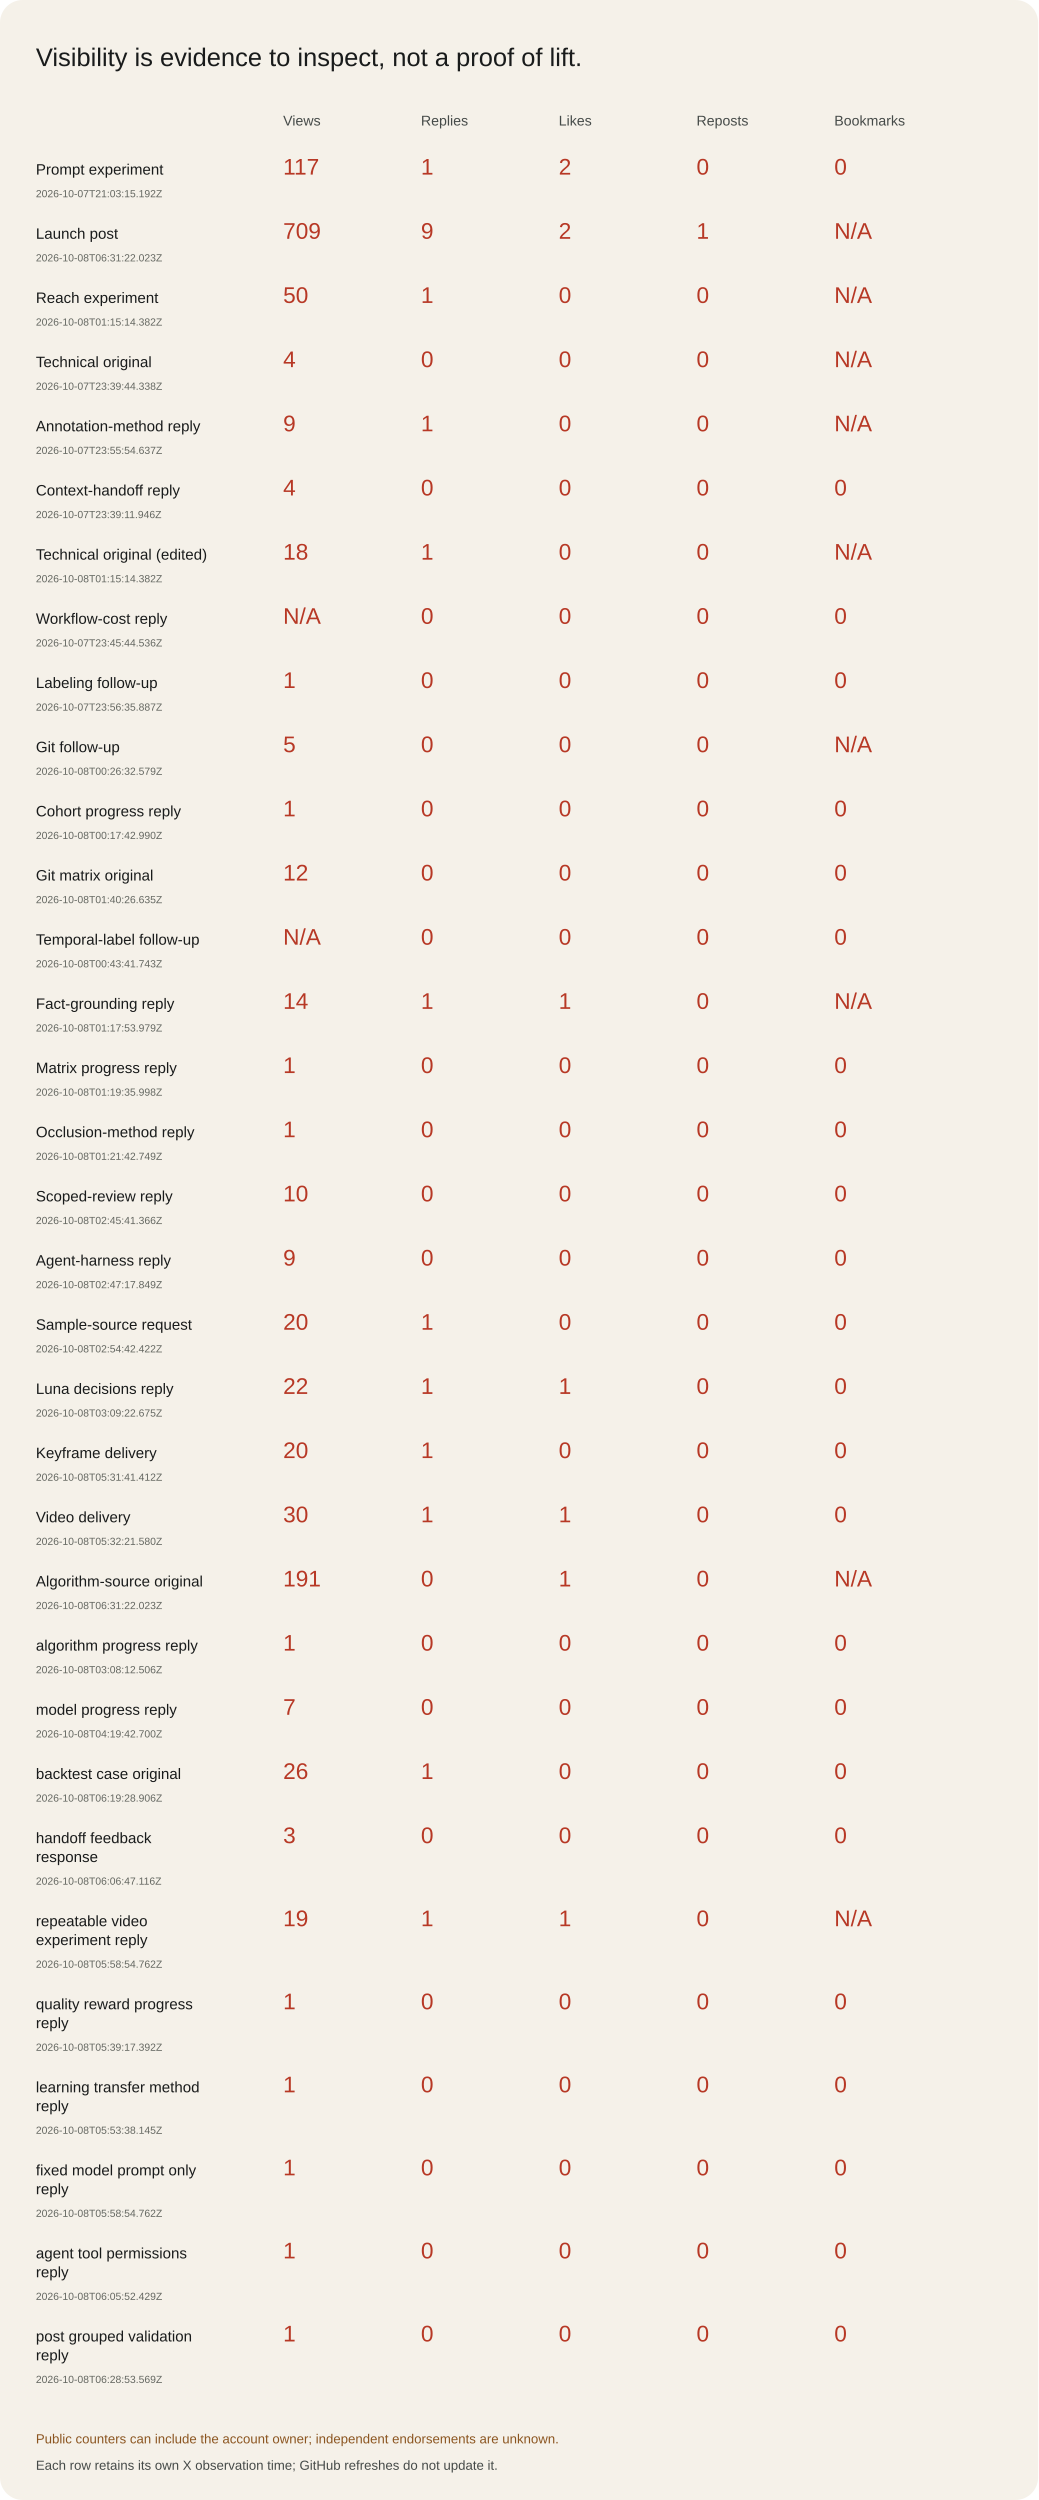
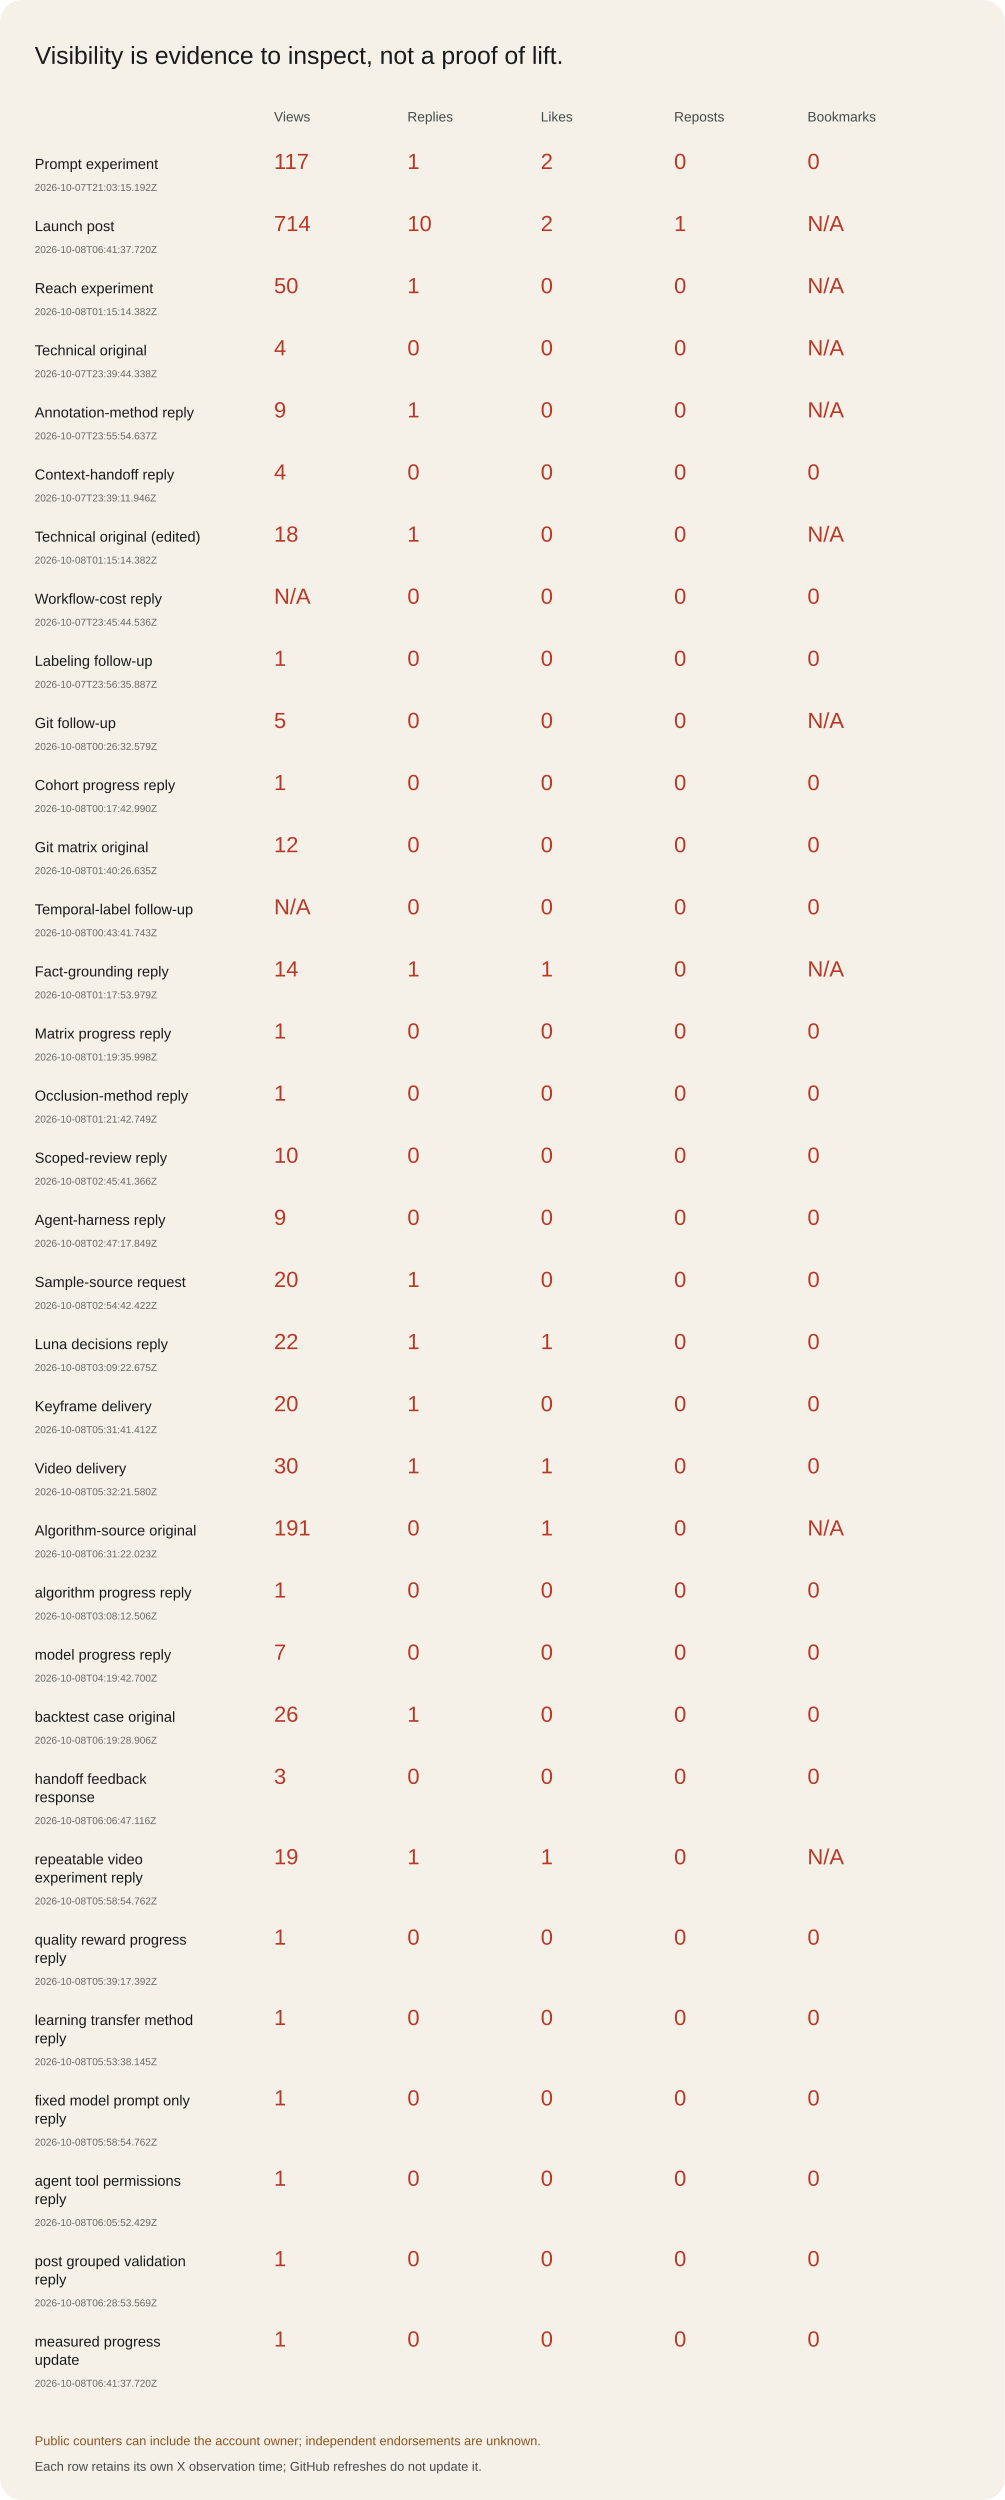
- <svg xmlns="http://www.w3.org/2000/svg" width="1100" height="2649" viewBox="0 0 1100 2649" role="img">
-   <rect width="1100" height="2649" rx="24" fill="#f5f1e9" />
+ <svg xmlns="http://www.w3.org/2000/svg" width="1100" height="2737" viewBox="0 0 1100 2737" role="img">
+   <rect width="1100" height="2737" rx="24" fill="#f5f1e9" />
  <g font-family="Arial, sans-serif">
    <text x="38" y="70" font-size="27" fill="#191b1b">Visibility is evidence to inspect, not a proof of lift.</text>
    <text x="300" y="133" font-size="15" fill="#454a48">Views</text>
    <text x="446" y="133" font-size="15" fill="#454a48">Replies</text>
    <text x="592" y="133" font-size="15" fill="#454a48">Likes</text>
    <text x="738" y="133" font-size="15" fill="#454a48">Reposts</text>
    <text x="884" y="133" font-size="15" fill="#454a48">Bookmarks</text>
    <svg x="38" y="166" width="244" height="43" viewBox="0 0 244 43" overflow="hidden">
      <text x="0" y="19" font-size="16" fill="#191b1b">Prompt experiment</text>
    </svg>
    <text x="300" y="185" font-size="24" fill="#b73825">117</text>
    <text x="446" y="185" font-size="24" fill="#b73825">1</text>
    <text x="592" y="185" font-size="24" fill="#b73825">2</text>
    <text x="738" y="185" font-size="24" fill="#b73825">0</text>
    <text x="884" y="185" font-size="24" fill="#b73825">0</text>
    <text x="38" y="209" font-size="11" fill="#636660">2026-10-07T21:03:15.192Z</text>
    <svg x="38" y="234" width="244" height="43" viewBox="0 0 244 43" overflow="hidden">
      <text x="0" y="19" font-size="16" fill="#191b1b">Launch post</text>
    </svg>
-     <text x="300" y="253" font-size="24" fill="#b73825">709</text>
-     <text x="446" y="253" font-size="24" fill="#b73825">9</text>
+     <text x="300" y="253" font-size="24" fill="#b73825">714</text>
+     <text x="446" y="253" font-size="24" fill="#b73825">10</text>
    <text x="592" y="253" font-size="24" fill="#b73825">2</text>
    <text x="738" y="253" font-size="24" fill="#b73825">1</text>
    <text x="884" y="253" font-size="24" fill="#b73825">N/A</text>
-     <text x="38" y="277" font-size="11" fill="#636660">2026-10-08T06:31:22.023Z</text>
+     <text x="38" y="277" font-size="11" fill="#636660">2026-10-08T06:41:37.720Z</text>
    <svg x="38" y="302" width="244" height="43" viewBox="0 0 244 43" overflow="hidden">
      <text x="0" y="19" font-size="16" fill="#191b1b">Reach experiment</text>
    </svg>
    <text x="300" y="321" font-size="24" fill="#b73825">50</text>
    <text x="446" y="321" font-size="24" fill="#b73825">1</text>
    <text x="592" y="321" font-size="24" fill="#b73825">0</text>
    <text x="738" y="321" font-size="24" fill="#b73825">0</text>
    <text x="884" y="321" font-size="24" fill="#b73825">N/A</text>
    <text x="38" y="345" font-size="11" fill="#636660">2026-10-08T01:15:14.382Z</text>
    <svg x="38" y="370" width="244" height="43" viewBox="0 0 244 43" overflow="hidden">
      <text x="0" y="19" font-size="16" fill="#191b1b">Technical original</text>
    </svg>
    <text x="300" y="389" font-size="24" fill="#b73825">4</text>
    <text x="446" y="389" font-size="24" fill="#b73825">0</text>
    <text x="592" y="389" font-size="24" fill="#b73825">0</text>
    <text x="738" y="389" font-size="24" fill="#b73825">0</text>
    <text x="884" y="389" font-size="24" fill="#b73825">N/A</text>
    <text x="38" y="413" font-size="11" fill="#636660">2026-10-07T23:39:44.338Z</text>
    <svg x="38" y="438" width="244" height="43" viewBox="0 0 244 43" overflow="hidden">
      <text x="0" y="19" font-size="16" fill="#191b1b">Annotation-method reply</text>
    </svg>
    <text x="300" y="457" font-size="24" fill="#b73825">9</text>
    <text x="446" y="457" font-size="24" fill="#b73825">1</text>
    <text x="592" y="457" font-size="24" fill="#b73825">0</text>
    <text x="738" y="457" font-size="24" fill="#b73825">0</text>
    <text x="884" y="457" font-size="24" fill="#b73825">N/A</text>
    <text x="38" y="481" font-size="11" fill="#636660">2026-10-07T23:55:54.637Z</text>
    <svg x="38" y="506" width="244" height="43" viewBox="0 0 244 43" overflow="hidden">
      <text x="0" y="19" font-size="16" fill="#191b1b">Context-handoff reply</text>
    </svg>
    <text x="300" y="525" font-size="24" fill="#b73825">4</text>
    <text x="446" y="525" font-size="24" fill="#b73825">0</text>
    <text x="592" y="525" font-size="24" fill="#b73825">0</text>
    <text x="738" y="525" font-size="24" fill="#b73825">0</text>
    <text x="884" y="525" font-size="24" fill="#b73825">0</text>
    <text x="38" y="549" font-size="11" fill="#636660">2026-10-07T23:39:11.946Z</text>
    <svg x="38" y="574" width="244" height="43" viewBox="0 0 244 43" overflow="hidden">
      <text x="0" y="19" font-size="16" fill="#191b1b">Technical original (edited)</text>
    </svg>
    <text x="300" y="593" font-size="24" fill="#b73825">18</text>
    <text x="446" y="593" font-size="24" fill="#b73825">1</text>
    <text x="592" y="593" font-size="24" fill="#b73825">0</text>
    <text x="738" y="593" font-size="24" fill="#b73825">0</text>
    <text x="884" y="593" font-size="24" fill="#b73825">N/A</text>
    <text x="38" y="617" font-size="11" fill="#636660">2026-10-08T01:15:14.382Z</text>
    <svg x="38" y="642" width="244" height="43" viewBox="0 0 244 43" overflow="hidden">
      <text x="0" y="19" font-size="16" fill="#191b1b">Workflow-cost reply</text>
    </svg>
    <text x="300" y="661" font-size="24" fill="#b73825">N/A</text>
    <text x="446" y="661" font-size="24" fill="#b73825">0</text>
    <text x="592" y="661" font-size="24" fill="#b73825">0</text>
    <text x="738" y="661" font-size="24" fill="#b73825">0</text>
    <text x="884" y="661" font-size="24" fill="#b73825">0</text>
    <text x="38" y="685" font-size="11" fill="#636660">2026-10-07T23:45:44.536Z</text>
    <svg x="38" y="710" width="244" height="43" viewBox="0 0 244 43" overflow="hidden">
      <text x="0" y="19" font-size="16" fill="#191b1b">Labeling follow-up</text>
    </svg>
    <text x="300" y="729" font-size="24" fill="#b73825">1</text>
    <text x="446" y="729" font-size="24" fill="#b73825">0</text>
    <text x="592" y="729" font-size="24" fill="#b73825">0</text>
    <text x="738" y="729" font-size="24" fill="#b73825">0</text>
    <text x="884" y="729" font-size="24" fill="#b73825">0</text>
    <text x="38" y="753" font-size="11" fill="#636660">2026-10-07T23:56:35.887Z</text>
    <svg x="38" y="778" width="244" height="43" viewBox="0 0 244 43" overflow="hidden">
      <text x="0" y="19" font-size="16" fill="#191b1b">Git follow-up</text>
    </svg>
    <text x="300" y="797" font-size="24" fill="#b73825">5</text>
    <text x="446" y="797" font-size="24" fill="#b73825">0</text>
    <text x="592" y="797" font-size="24" fill="#b73825">0</text>
    <text x="738" y="797" font-size="24" fill="#b73825">0</text>
    <text x="884" y="797" font-size="24" fill="#b73825">N/A</text>
    <text x="38" y="821" font-size="11" fill="#636660">2026-10-08T00:26:32.579Z</text>
    <svg x="38" y="846" width="244" height="43" viewBox="0 0 244 43" overflow="hidden">
      <text x="0" y="19" font-size="16" fill="#191b1b">Cohort progress reply</text>
    </svg>
    <text x="300" y="865" font-size="24" fill="#b73825">1</text>
    <text x="446" y="865" font-size="24" fill="#b73825">0</text>
    <text x="592" y="865" font-size="24" fill="#b73825">0</text>
    <text x="738" y="865" font-size="24" fill="#b73825">0</text>
    <text x="884" y="865" font-size="24" fill="#b73825">0</text>
    <text x="38" y="889" font-size="11" fill="#636660">2026-10-08T00:17:42.990Z</text>
    <svg x="38" y="914" width="244" height="43" viewBox="0 0 244 43" overflow="hidden">
      <text x="0" y="19" font-size="16" fill="#191b1b">Git matrix original</text>
    </svg>
    <text x="300" y="933" font-size="24" fill="#b73825">12</text>
    <text x="446" y="933" font-size="24" fill="#b73825">0</text>
    <text x="592" y="933" font-size="24" fill="#b73825">0</text>
    <text x="738" y="933" font-size="24" fill="#b73825">0</text>
    <text x="884" y="933" font-size="24" fill="#b73825">0</text>
    <text x="38" y="957" font-size="11" fill="#636660">2026-10-08T01:40:26.635Z</text>
    <svg x="38" y="982" width="244" height="43" viewBox="0 0 244 43" overflow="hidden">
      <text x="0" y="19" font-size="16" fill="#191b1b">Temporal-label follow-up</text>
    </svg>
    <text x="300" y="1001" font-size="24" fill="#b73825">N/A</text>
    <text x="446" y="1001" font-size="24" fill="#b73825">0</text>
    <text x="592" y="1001" font-size="24" fill="#b73825">0</text>
    <text x="738" y="1001" font-size="24" fill="#b73825">0</text>
    <text x="884" y="1001" font-size="24" fill="#b73825">0</text>
    <text x="38" y="1025" font-size="11" fill="#636660">2026-10-08T00:43:41.743Z</text>
    <svg x="38" y="1050" width="244" height="43" viewBox="0 0 244 43" overflow="hidden">
      <text x="0" y="19" font-size="16" fill="#191b1b">Fact-grounding reply</text>
    </svg>
    <text x="300" y="1069" font-size="24" fill="#b73825">14</text>
    <text x="446" y="1069" font-size="24" fill="#b73825">1</text>
    <text x="592" y="1069" font-size="24" fill="#b73825">1</text>
    <text x="738" y="1069" font-size="24" fill="#b73825">0</text>
    <text x="884" y="1069" font-size="24" fill="#b73825">N/A</text>
    <text x="38" y="1093" font-size="11" fill="#636660">2026-10-08T01:17:53.979Z</text>
    <svg x="38" y="1118" width="244" height="43" viewBox="0 0 244 43" overflow="hidden">
      <text x="0" y="19" font-size="16" fill="#191b1b">Matrix progress reply</text>
    </svg>
    <text x="300" y="1137" font-size="24" fill="#b73825">1</text>
    <text x="446" y="1137" font-size="24" fill="#b73825">0</text>
    <text x="592" y="1137" font-size="24" fill="#b73825">0</text>
    <text x="738" y="1137" font-size="24" fill="#b73825">0</text>
    <text x="884" y="1137" font-size="24" fill="#b73825">0</text>
    <text x="38" y="1161" font-size="11" fill="#636660">2026-10-08T01:19:35.998Z</text>
    <svg x="38" y="1186" width="244" height="43" viewBox="0 0 244 43" overflow="hidden">
      <text x="0" y="19" font-size="16" fill="#191b1b">Occlusion-method reply</text>
    </svg>
    <text x="300" y="1205" font-size="24" fill="#b73825">1</text>
    <text x="446" y="1205" font-size="24" fill="#b73825">0</text>
    <text x="592" y="1205" font-size="24" fill="#b73825">0</text>
    <text x="738" y="1205" font-size="24" fill="#b73825">0</text>
    <text x="884" y="1205" font-size="24" fill="#b73825">0</text>
    <text x="38" y="1229" font-size="11" fill="#636660">2026-10-08T01:21:42.749Z</text>
    <svg x="38" y="1254" width="244" height="43" viewBox="0 0 244 43" overflow="hidden">
      <text x="0" y="19" font-size="16" fill="#191b1b">Scoped-review reply</text>
    </svg>
    <text x="300" y="1273" font-size="24" fill="#b73825">10</text>
    <text x="446" y="1273" font-size="24" fill="#b73825">0</text>
    <text x="592" y="1273" font-size="24" fill="#b73825">0</text>
    <text x="738" y="1273" font-size="24" fill="#b73825">0</text>
    <text x="884" y="1273" font-size="24" fill="#b73825">0</text>
    <text x="38" y="1297" font-size="11" fill="#636660">2026-10-08T02:45:41.366Z</text>
    <svg x="38" y="1322" width="244" height="43" viewBox="0 0 244 43" overflow="hidden">
      <text x="0" y="19" font-size="16" fill="#191b1b">Agent-harness reply</text>
    </svg>
    <text x="300" y="1341" font-size="24" fill="#b73825">9</text>
    <text x="446" y="1341" font-size="24" fill="#b73825">0</text>
    <text x="592" y="1341" font-size="24" fill="#b73825">0</text>
    <text x="738" y="1341" font-size="24" fill="#b73825">0</text>
    <text x="884" y="1341" font-size="24" fill="#b73825">0</text>
    <text x="38" y="1365" font-size="11" fill="#636660">2026-10-08T02:47:17.849Z</text>
    <svg x="38" y="1390" width="244" height="43" viewBox="0 0 244 43" overflow="hidden">
      <text x="0" y="19" font-size="16" fill="#191b1b">Sample-source request</text>
    </svg>
    <text x="300" y="1409" font-size="24" fill="#b73825">20</text>
    <text x="446" y="1409" font-size="24" fill="#b73825">1</text>
    <text x="592" y="1409" font-size="24" fill="#b73825">0</text>
    <text x="738" y="1409" font-size="24" fill="#b73825">0</text>
    <text x="884" y="1409" font-size="24" fill="#b73825">0</text>
    <text x="38" y="1433" font-size="11" fill="#636660">2026-10-08T02:54:42.422Z</text>
    <svg x="38" y="1458" width="244" height="43" viewBox="0 0 244 43" overflow="hidden">
      <text x="0" y="19" font-size="16" fill="#191b1b">Luna decisions reply</text>
    </svg>
    <text x="300" y="1477" font-size="24" fill="#b73825">22</text>
    <text x="446" y="1477" font-size="24" fill="#b73825">1</text>
    <text x="592" y="1477" font-size="24" fill="#b73825">1</text>
    <text x="738" y="1477" font-size="24" fill="#b73825">0</text>
    <text x="884" y="1477" font-size="24" fill="#b73825">0</text>
    <text x="38" y="1501" font-size="11" fill="#636660">2026-10-08T03:09:22.675Z</text>
    <svg x="38" y="1526" width="244" height="43" viewBox="0 0 244 43" overflow="hidden">
      <text x="0" y="19" font-size="16" fill="#191b1b">Keyframe delivery</text>
    </svg>
    <text x="300" y="1545" font-size="24" fill="#b73825">20</text>
    <text x="446" y="1545" font-size="24" fill="#b73825">1</text>
    <text x="592" y="1545" font-size="24" fill="#b73825">0</text>
    <text x="738" y="1545" font-size="24" fill="#b73825">0</text>
    <text x="884" y="1545" font-size="24" fill="#b73825">0</text>
    <text x="38" y="1569" font-size="11" fill="#636660">2026-10-08T05:31:41.412Z</text>
    <svg x="38" y="1594" width="244" height="43" viewBox="0 0 244 43" overflow="hidden">
      <text x="0" y="19" font-size="16" fill="#191b1b">Video delivery</text>
    </svg>
    <text x="300" y="1613" font-size="24" fill="#b73825">30</text>
    <text x="446" y="1613" font-size="24" fill="#b73825">1</text>
    <text x="592" y="1613" font-size="24" fill="#b73825">1</text>
    <text x="738" y="1613" font-size="24" fill="#b73825">0</text>
    <text x="884" y="1613" font-size="24" fill="#b73825">0</text>
    <text x="38" y="1637" font-size="11" fill="#636660">2026-10-08T05:32:21.580Z</text>
    <svg x="38" y="1662" width="244" height="43" viewBox="0 0 244 43" overflow="hidden">
      <text x="0" y="19" font-size="16" fill="#191b1b">Algorithm-source original</text>
    </svg>
    <text x="300" y="1681" font-size="24" fill="#b73825">191</text>
    <text x="446" y="1681" font-size="24" fill="#b73825">0</text>
    <text x="592" y="1681" font-size="24" fill="#b73825">1</text>
    <text x="738" y="1681" font-size="24" fill="#b73825">0</text>
    <text x="884" y="1681" font-size="24" fill="#b73825">N/A</text>
    <text x="38" y="1705" font-size="11" fill="#636660">2026-10-08T06:31:22.023Z</text>
    <svg x="38" y="1730" width="244" height="43" viewBox="0 0 244 43" overflow="hidden">
      <text x="0" y="19" font-size="16" fill="#191b1b">algorithm progress reply</text>
    </svg>
    <text x="300" y="1749" font-size="24" fill="#b73825">1</text>
    <text x="446" y="1749" font-size="24" fill="#b73825">0</text>
    <text x="592" y="1749" font-size="24" fill="#b73825">0</text>
    <text x="738" y="1749" font-size="24" fill="#b73825">0</text>
    <text x="884" y="1749" font-size="24" fill="#b73825">0</text>
    <text x="38" y="1773" font-size="11" fill="#636660">2026-10-08T03:08:12.506Z</text>
    <svg x="38" y="1798" width="244" height="43" viewBox="0 0 244 43" overflow="hidden">
      <text x="0" y="19" font-size="16" fill="#191b1b">model progress reply</text>
    </svg>
    <text x="300" y="1817" font-size="24" fill="#b73825">7</text>
    <text x="446" y="1817" font-size="24" fill="#b73825">0</text>
    <text x="592" y="1817" font-size="24" fill="#b73825">0</text>
    <text x="738" y="1817" font-size="24" fill="#b73825">0</text>
    <text x="884" y="1817" font-size="24" fill="#b73825">0</text>
    <text x="38" y="1841" font-size="11" fill="#636660">2026-10-08T04:19:42.700Z</text>
    <svg x="38" y="1866" width="244" height="43" viewBox="0 0 244 43" overflow="hidden">
      <text x="0" y="19" font-size="16" fill="#191b1b">backtest case original</text>
    </svg>
    <text x="300" y="1885" font-size="24" fill="#b73825">26</text>
    <text x="446" y="1885" font-size="24" fill="#b73825">1</text>
    <text x="592" y="1885" font-size="24" fill="#b73825">0</text>
    <text x="738" y="1885" font-size="24" fill="#b73825">0</text>
    <text x="884" y="1885" font-size="24" fill="#b73825">0</text>
    <text x="38" y="1909" font-size="11" fill="#636660">2026-10-08T06:19:28.906Z</text>
    <svg x="38" y="1934" width="244" height="43" viewBox="0 0 244 43" overflow="hidden">
      <text x="0" y="19" font-size="16" fill="#191b1b">handoff feedback</text>
      <text x="0" y="39" font-size="16" fill="#191b1b">response</text>
    </svg>
    <text x="300" y="1953" font-size="24" fill="#b73825">3</text>
    <text x="446" y="1953" font-size="24" fill="#b73825">0</text>
    <text x="592" y="1953" font-size="24" fill="#b73825">0</text>
    <text x="738" y="1953" font-size="24" fill="#b73825">0</text>
    <text x="884" y="1953" font-size="24" fill="#b73825">0</text>
    <text x="38" y="1997" font-size="11" fill="#636660">2026-10-08T06:06:47.116Z</text>
    <svg x="38" y="2022" width="244" height="43" viewBox="0 0 244 43" overflow="hidden">
      <text x="0" y="19" font-size="16" fill="#191b1b">repeatable video</text>
      <text x="0" y="39" font-size="16" fill="#191b1b">experiment reply</text>
    </svg>
    <text x="300" y="2041" font-size="24" fill="#b73825">19</text>
    <text x="446" y="2041" font-size="24" fill="#b73825">1</text>
    <text x="592" y="2041" font-size="24" fill="#b73825">1</text>
    <text x="738" y="2041" font-size="24" fill="#b73825">0</text>
    <text x="884" y="2041" font-size="24" fill="#b73825">N/A</text>
    <text x="38" y="2085" font-size="11" fill="#636660">2026-10-08T05:58:54.762Z</text>
    <svg x="38" y="2110" width="244" height="43" viewBox="0 0 244 43" overflow="hidden">
      <text x="0" y="19" font-size="16" fill="#191b1b">quality reward progress</text>
      <text x="0" y="39" font-size="16" fill="#191b1b">reply</text>
    </svg>
    <text x="300" y="2129" font-size="24" fill="#b73825">1</text>
    <text x="446" y="2129" font-size="24" fill="#b73825">0</text>
    <text x="592" y="2129" font-size="24" fill="#b73825">0</text>
    <text x="738" y="2129" font-size="24" fill="#b73825">0</text>
    <text x="884" y="2129" font-size="24" fill="#b73825">0</text>
    <text x="38" y="2173" font-size="11" fill="#636660">2026-10-08T05:39:17.392Z</text>
    <svg x="38" y="2198" width="244" height="43" viewBox="0 0 244 43" overflow="hidden">
      <text x="0" y="19" font-size="16" fill="#191b1b">learning transfer method</text>
      <text x="0" y="39" font-size="16" fill="#191b1b">reply</text>
    </svg>
    <text x="300" y="2217" font-size="24" fill="#b73825">1</text>
    <text x="446" y="2217" font-size="24" fill="#b73825">0</text>
    <text x="592" y="2217" font-size="24" fill="#b73825">0</text>
    <text x="738" y="2217" font-size="24" fill="#b73825">0</text>
    <text x="884" y="2217" font-size="24" fill="#b73825">0</text>
    <text x="38" y="2261" font-size="11" fill="#636660">2026-10-08T05:53:38.145Z</text>
    <svg x="38" y="2286" width="244" height="43" viewBox="0 0 244 43" overflow="hidden">
      <text x="0" y="19" font-size="16" fill="#191b1b">fixed model prompt only</text>
      <text x="0" y="39" font-size="16" fill="#191b1b">reply</text>
    </svg>
    <text x="300" y="2305" font-size="24" fill="#b73825">1</text>
    <text x="446" y="2305" font-size="24" fill="#b73825">0</text>
    <text x="592" y="2305" font-size="24" fill="#b73825">0</text>
    <text x="738" y="2305" font-size="24" fill="#b73825">0</text>
    <text x="884" y="2305" font-size="24" fill="#b73825">0</text>
    <text x="38" y="2349" font-size="11" fill="#636660">2026-10-08T05:58:54.762Z</text>
    <svg x="38" y="2374" width="244" height="43" viewBox="0 0 244 43" overflow="hidden">
      <text x="0" y="19" font-size="16" fill="#191b1b">agent tool permissions</text>
      <text x="0" y="39" font-size="16" fill="#191b1b">reply</text>
    </svg>
    <text x="300" y="2393" font-size="24" fill="#b73825">1</text>
    <text x="446" y="2393" font-size="24" fill="#b73825">0</text>
    <text x="592" y="2393" font-size="24" fill="#b73825">0</text>
    <text x="738" y="2393" font-size="24" fill="#b73825">0</text>
    <text x="884" y="2393" font-size="24" fill="#b73825">0</text>
    <text x="38" y="2437" font-size="11" fill="#636660">2026-10-08T06:05:52.429Z</text>
    <svg x="38" y="2462" width="244" height="43" viewBox="0 0 244 43" overflow="hidden">
      <text x="0" y="19" font-size="16" fill="#191b1b">post grouped validation</text>
      <text x="0" y="39" font-size="16" fill="#191b1b">reply</text>
    </svg>
    <text x="300" y="2481" font-size="24" fill="#b73825">1</text>
    <text x="446" y="2481" font-size="24" fill="#b73825">0</text>
    <text x="592" y="2481" font-size="24" fill="#b73825">0</text>
    <text x="738" y="2481" font-size="24" fill="#b73825">0</text>
    <text x="884" y="2481" font-size="24" fill="#b73825">0</text>
    <text x="38" y="2525" font-size="11" fill="#636660">2026-10-08T06:28:53.569Z</text>
-     <text x="38" y="2589" font-size="14" fill="#8b5520">Public counters can include the account owner; independent endorsements are unknown.</text>
-     <text x="38" y="2617" font-size="14" fill="#454a48">Each row retains its own X observation time; GitHub refreshes do not update it.</text>
+     <svg x="38" y="2550" width="244" height="43" viewBox="0 0 244 43" overflow="hidden">
+       <text x="0" y="19" font-size="16" fill="#191b1b">measured progress</text>
+       <text x="0" y="39" font-size="16" fill="#191b1b">update</text>
+     </svg>
+     <text x="300" y="2569" font-size="24" fill="#b73825">1</text>
+     <text x="446" y="2569" font-size="24" fill="#b73825">0</text>
+     <text x="592" y="2569" font-size="24" fill="#b73825">0</text>
+     <text x="738" y="2569" font-size="24" fill="#b73825">0</text>
+     <text x="884" y="2569" font-size="24" fill="#b73825">0</text>
+     <text x="38" y="2613" font-size="11" fill="#636660">2026-10-08T06:41:37.720Z</text>
+     <text x="38" y="2677" font-size="14" fill="#8b5520">Public counters can include the account owner; independent endorsements are unknown.</text>
+     <text x="38" y="2705" font-size="14" fill="#454a48">Each row retains its own X observation time; GitHub refreshes do not update it.</text>
  </g>
</svg>
